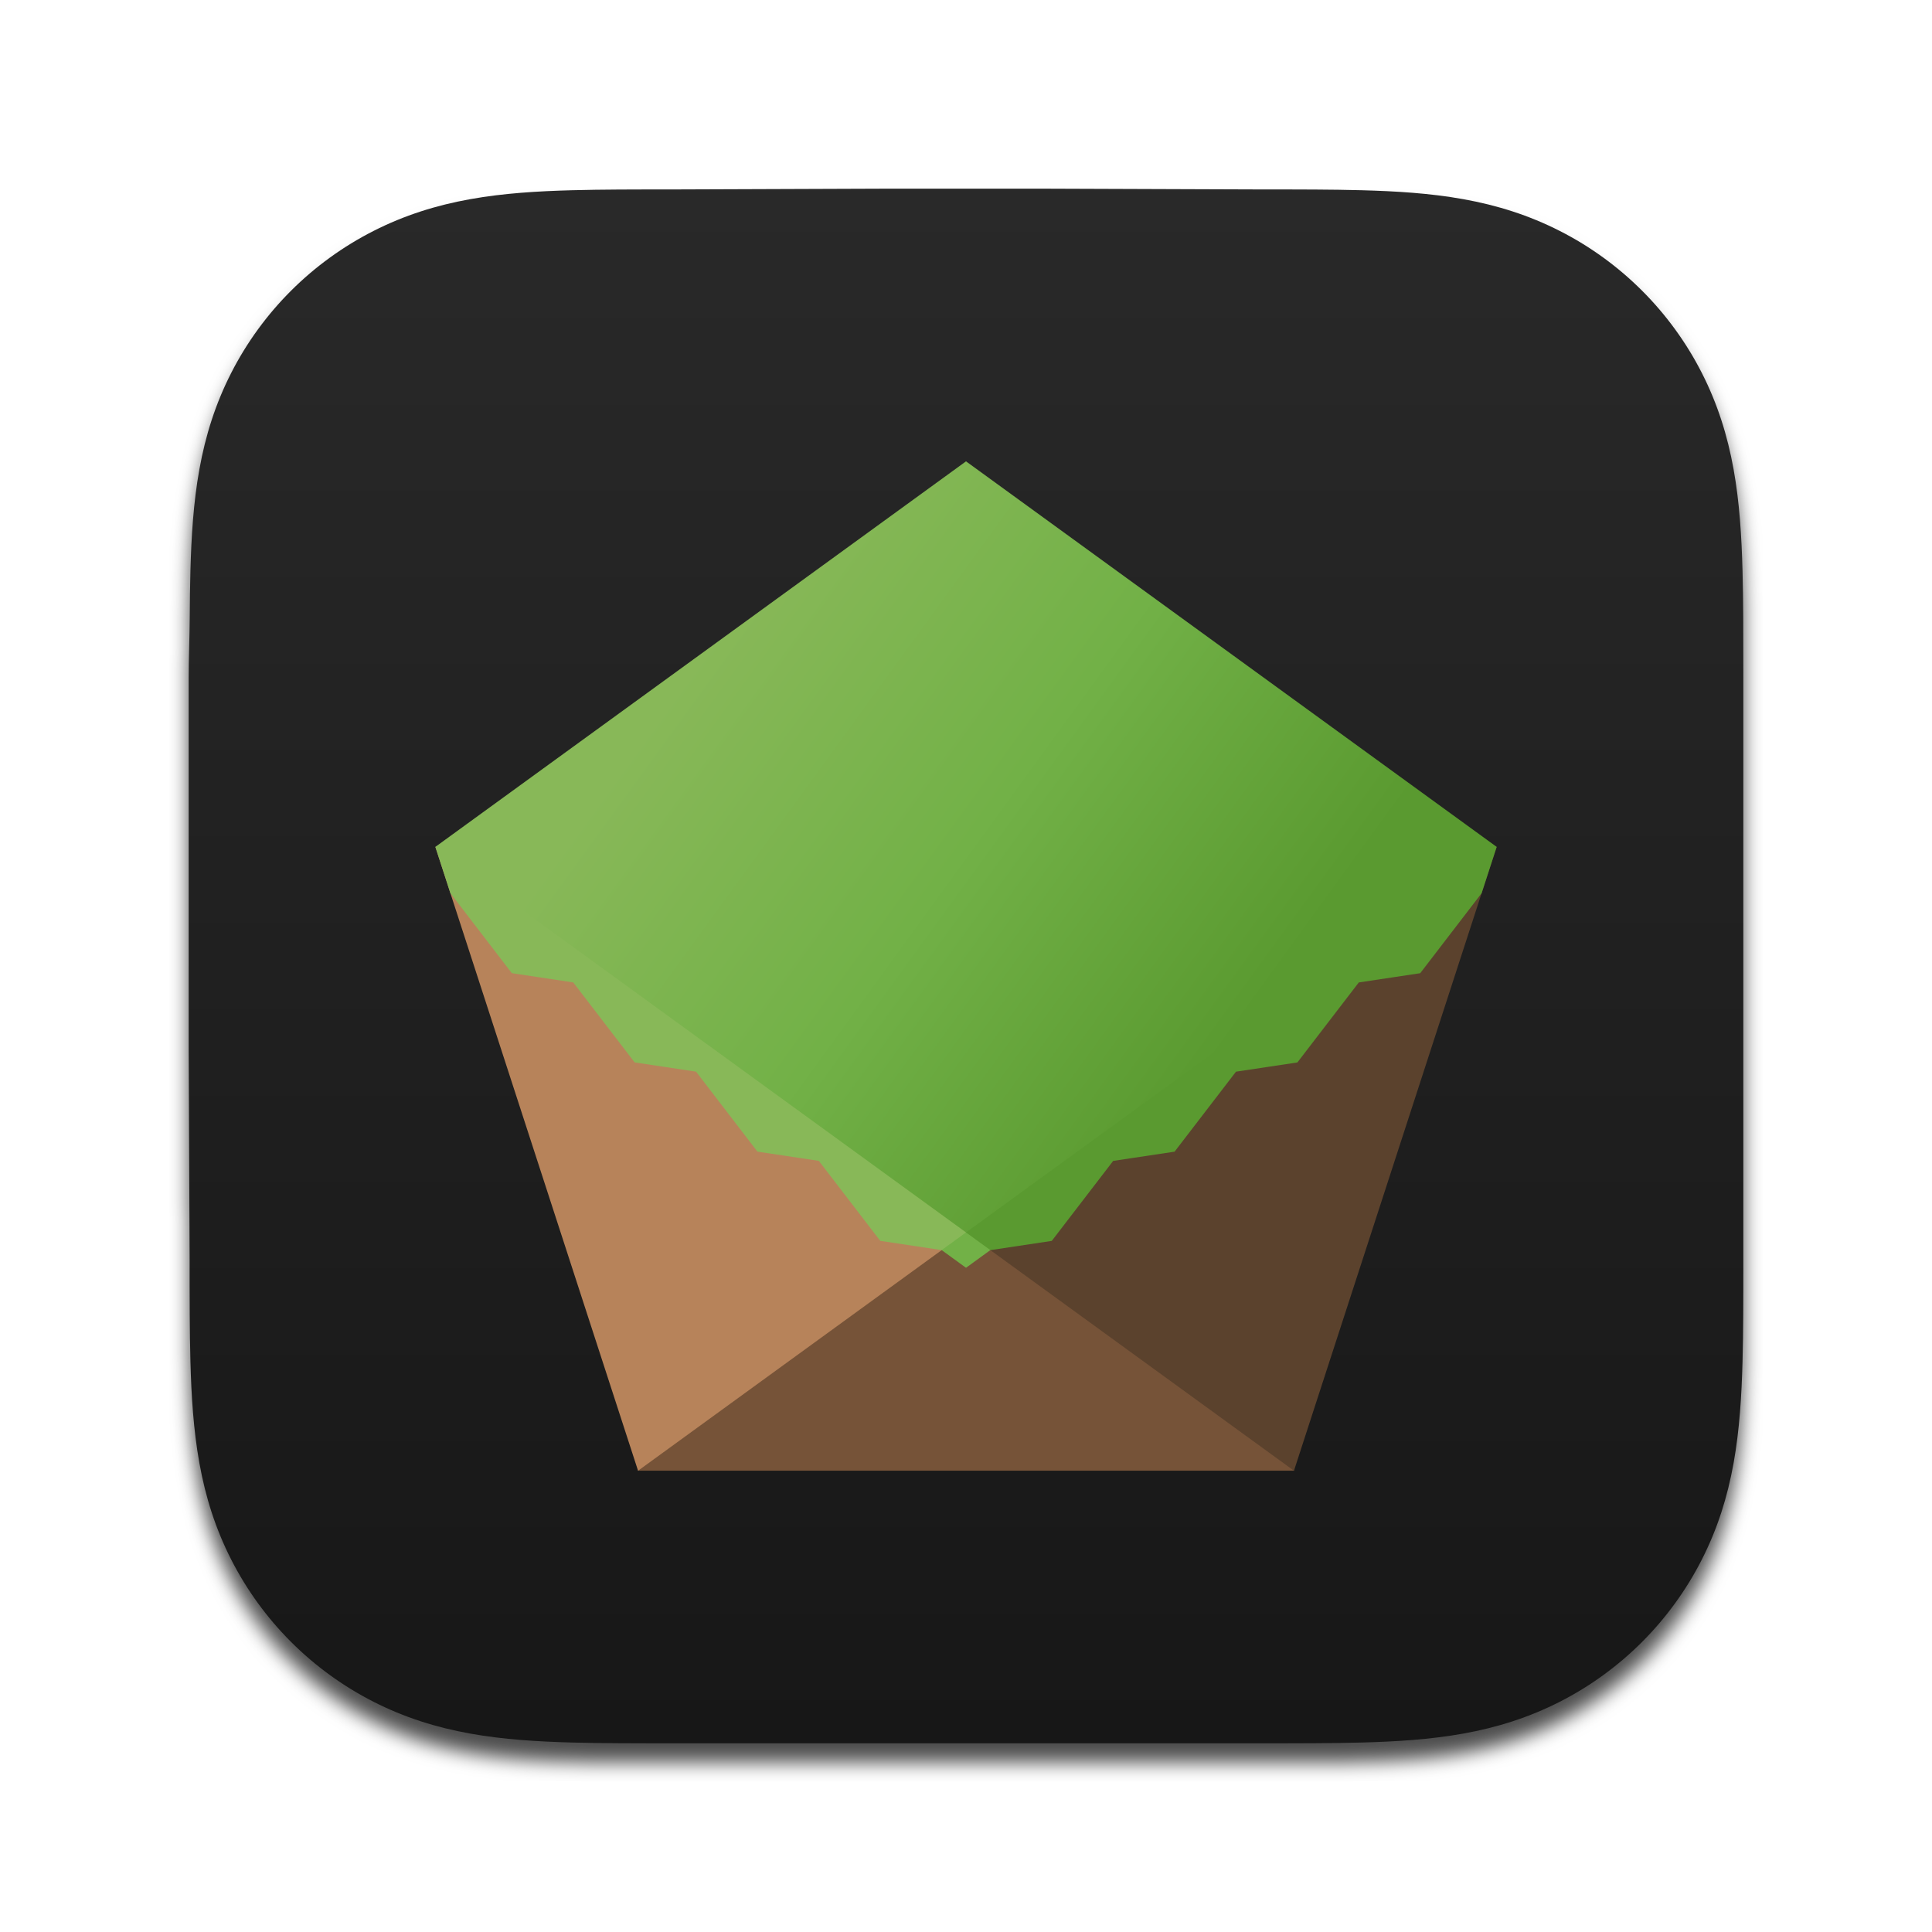
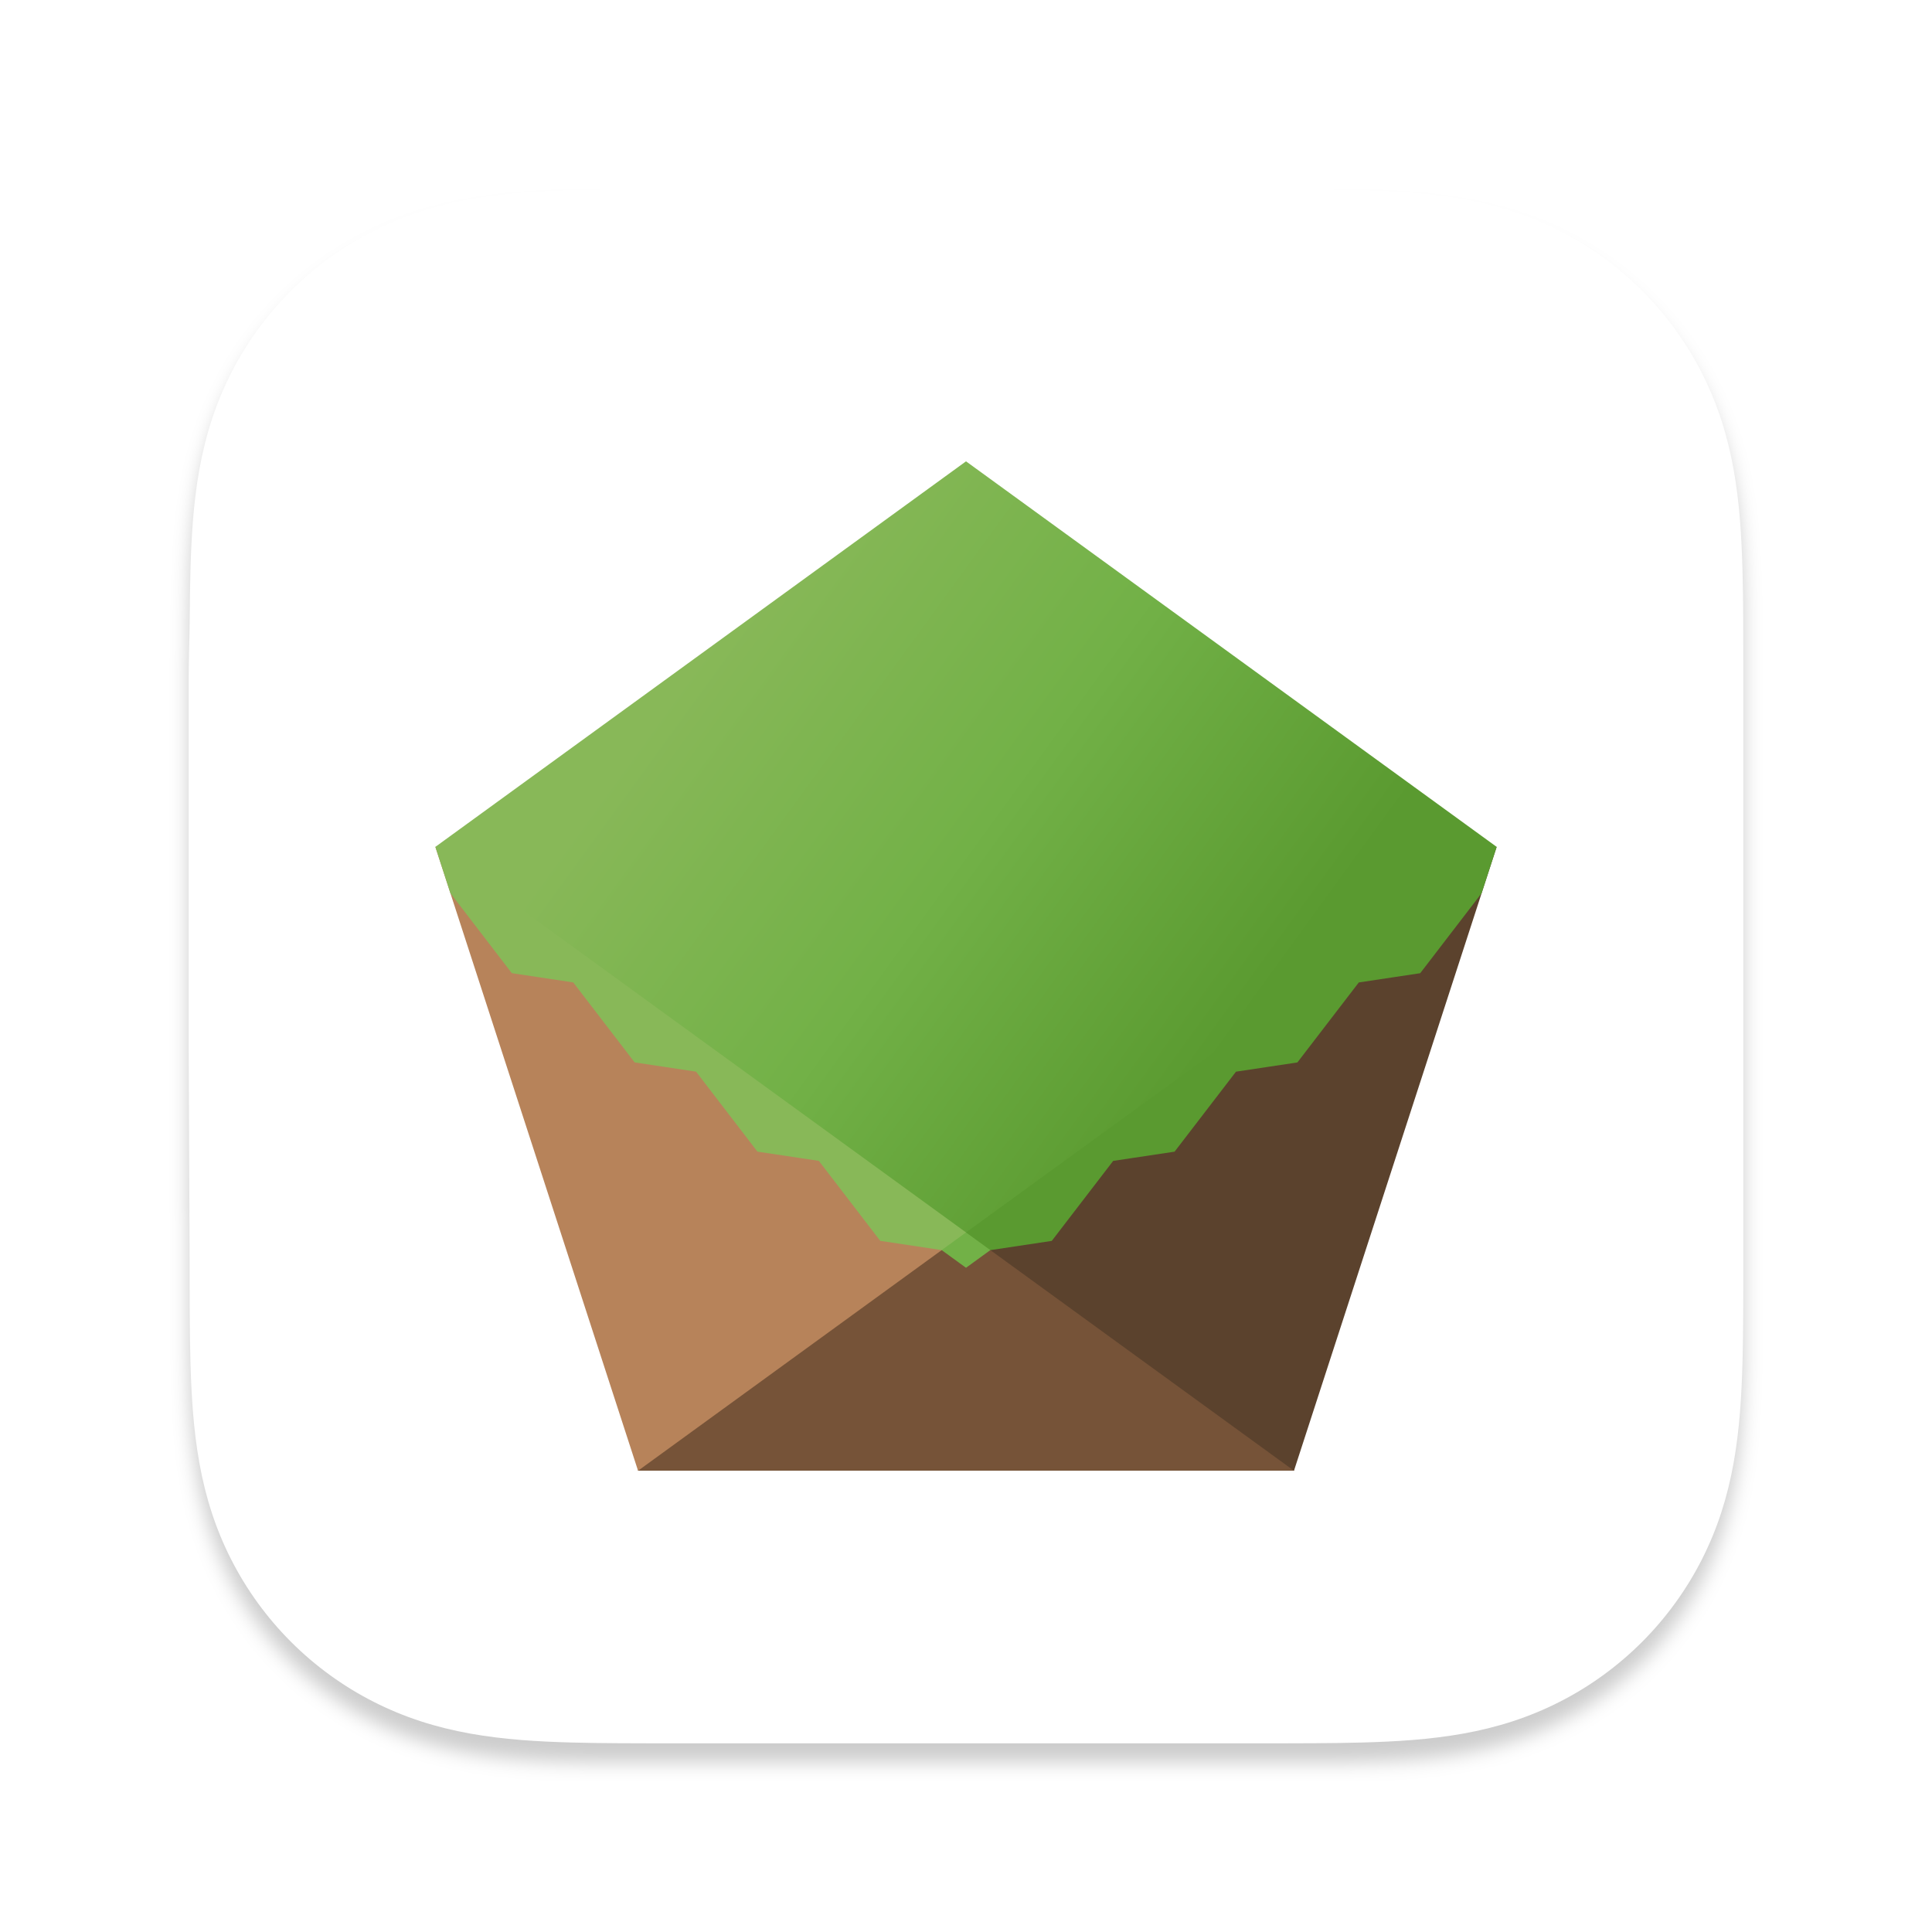
<svg xmlns="http://www.w3.org/2000/svg" width="1024" height="1024" viewBox="0 0 1024 1024" fill="none">
  <g filter="url(#filter0_d_68_227)">
    <path fill-rule="evenodd" clip-rule="evenodd" d="M924 356.627C924 346.845 924.004 337.062 923.944 327.279C923.895 319.038 923.8 310.799 923.576 302.562C923.092 284.609 922.033 266.502 918.84 248.749C915.602 230.741 910.314 213.98 901.981 197.617C893.789 181.534 883.088 166.817 870.32 154.058C857.555 141.299 842.834 130.605 826.746 122.418C810.366 114.083 793.587 108.797 775.558 105.56C757.803 102.372 739.691 101.315 721.738 100.83C713.495 100.607 705.253 100.513 697.008 100.462C687.22 100.402 677.432 100.407 667.644 100.407L553.997 100H468.997L357.361 100.407C347.554 100.407 337.747 100.402 327.94 100.462C319.678 100.513 311.42 100.607 303.161 100.83C285.167 101.315 267.014 102.373 249.217 105.565C231.164 108.801 214.36 114.085 197.958 122.414C181.835 130.602 167.083 141.297 154.291 154.058C141.501 166.816 130.78 181.53 122.573 197.61C114.217 213.981 108.919 230.752 105.673 248.77C102.477 266.516 101.418 284.617 100.931 302.562C100.709 310.8 100.613 319.039 100.563 327.279C100.503 337.063 100 349.216 100 358.999L100.003 469.089L100 554.998L100.508 667.427C100.508 677.223 100.504 687.019 100.563 696.815C100.613 705.067 100.709 713.317 100.932 721.566C101.418 739.542 102.479 757.675 105.678 775.452C108.923 793.484 114.22 810.269 122.569 826.653C130.777 842.759 141.5 857.495 154.291 870.272C167.082 883.049 181.83 893.757 197.95 901.956C214.362 910.302 231.174 915.595 249.238 918.836C267.027 922.029 285.174 923.088 303.161 923.573C311.42 923.796 319.679 923.891 327.941 923.941C337.748 924.001 347.554 923.997 357.361 923.997L470.006 924H555.217L667.644 923.996C677.432 923.996 687.22 924.001 697.008 923.941C705.253 923.891 713.495 923.796 721.738 923.573C739.698 923.087 757.816 922.027 775.579 918.832C793.597 915.591 810.368 910.3 826.739 901.959C842.831 893.761 857.554 883.051 870.32 870.272C883.086 857.497 893.786 842.763 901.978 826.66C910.316 810.268 915.604 793.475 918.844 775.431C922.034 757.661 923.092 739.535 923.577 721.566C923.8 713.316 923.895 705.066 923.944 696.815C924.005 687.019 924 677.223 924 667.427C924 667.427 923.994 556.983 923.994 554.998V468.999C923.994 467.533 924 356.627 924 356.627Z" fill="url(#paint0_linear_68_227)" />
  </g>
  <path d="M338.18 779.507C338.18 779.507 338.18 653.214 512.004 653.214C685.874 653.214 685.827 779.507 685.827 779.507H338.18Z" fill="#765338" />
  <path d="M512.007 653.221L338.183 779.514L230.752 448.878L512.007 653.221Z" fill="#B7835A" />
  <path d="M512.007 653.221L793.263 448.878L685.831 779.514L512.007 653.221Z" fill="#5B422D" />
  <path d="M524.909 662.576L512.005 671.951L499.101 662.576C499.101 653.201 512.005 653.201 512.005 653.201C512.005 653.201 524.909 653.201 524.909 662.576Z" fill="#72B147" />
  <path d="M512.007 653.221C512.007 653.221 512.007 448.878 793.263 448.878L785.288 473.423L752.741 515.819L720.194 520.716L687.647 563.113L655.1 568.009L622.553 610.406L590.006 615.302L557.459 657.699L524.912 662.595L512.007 653.221Z" fill="#5A9A30" />
  <path d="M499.102 662.576L466.555 657.679L434.008 615.283L401.461 610.386L368.914 567.99L336.367 563.093L303.82 520.697L271.273 515.8L238.726 473.403L230.751 448.859C512.007 448.859 512.007 653.202 512.007 653.202L499.102 662.576Z" fill="#88B858" />
  <path d="M230.75 448.861L512.006 653.204L793.262 448.861L512.006 244.518L230.75 448.861Z" fill="url(#paint1_linear_68_227)" />
  <defs>
    <filter id="filter0_d_68_227" x="90" y="100" width="844" height="844" filterUnits="userSpaceOnUse" color-interpolation-filters="sRGB">
      <feFlood flood-opacity="0" result="BackgroundImageFix" />
      <feColorMatrix in="SourceAlpha" type="matrix" values="0 0 0 0 0 0 0 0 0 0 0 0 0 0 0 0 0 0 127 0" result="hardAlpha" />
      <feOffset dy="10" />
      <feGaussianBlur stdDeviation="5" />
-       <feColorMatrix type="matrix" values="0 0 0 0 0 0 0 0 0 0 0 0 0 0 0 0 0 0 0.7 0" />
+       <feColorMatrix type="matrix" values="0 0 0 0 0 0 0 0 0 0 0 0 0 0 0 0 0 0 0.2 0" />
      <feBlend mode="normal" in2="BackgroundImageFix" result="effect1_dropShadow_68_227" />
      <feBlend mode="normal" in="SourceGraphic" in2="effect1_dropShadow_68_227" result="shape" />
    </filter>
    <linearGradient id="paint0_linear_68_227" x1="512" y1="100" x2="512" y2="924" gradientUnits="userSpaceOnUse">
-       <stop stop-color="#292929" />
-       <stop offset="1" stop-color="#171717" />
+       <stop stop-color="white" />
    </linearGradient>
    <linearGradient id="paint1_linear_68_227" x1="371.378" y1="346.687" x2="652.619" y2="551.034" gradientUnits="userSpaceOnUse">
      <stop stop-color="#88B858" />
      <stop offset="0.5" stop-color="#72B147" />
      <stop offset="1" stop-color="#5A9A30" />
    </linearGradient>
  </defs>
</svg>
